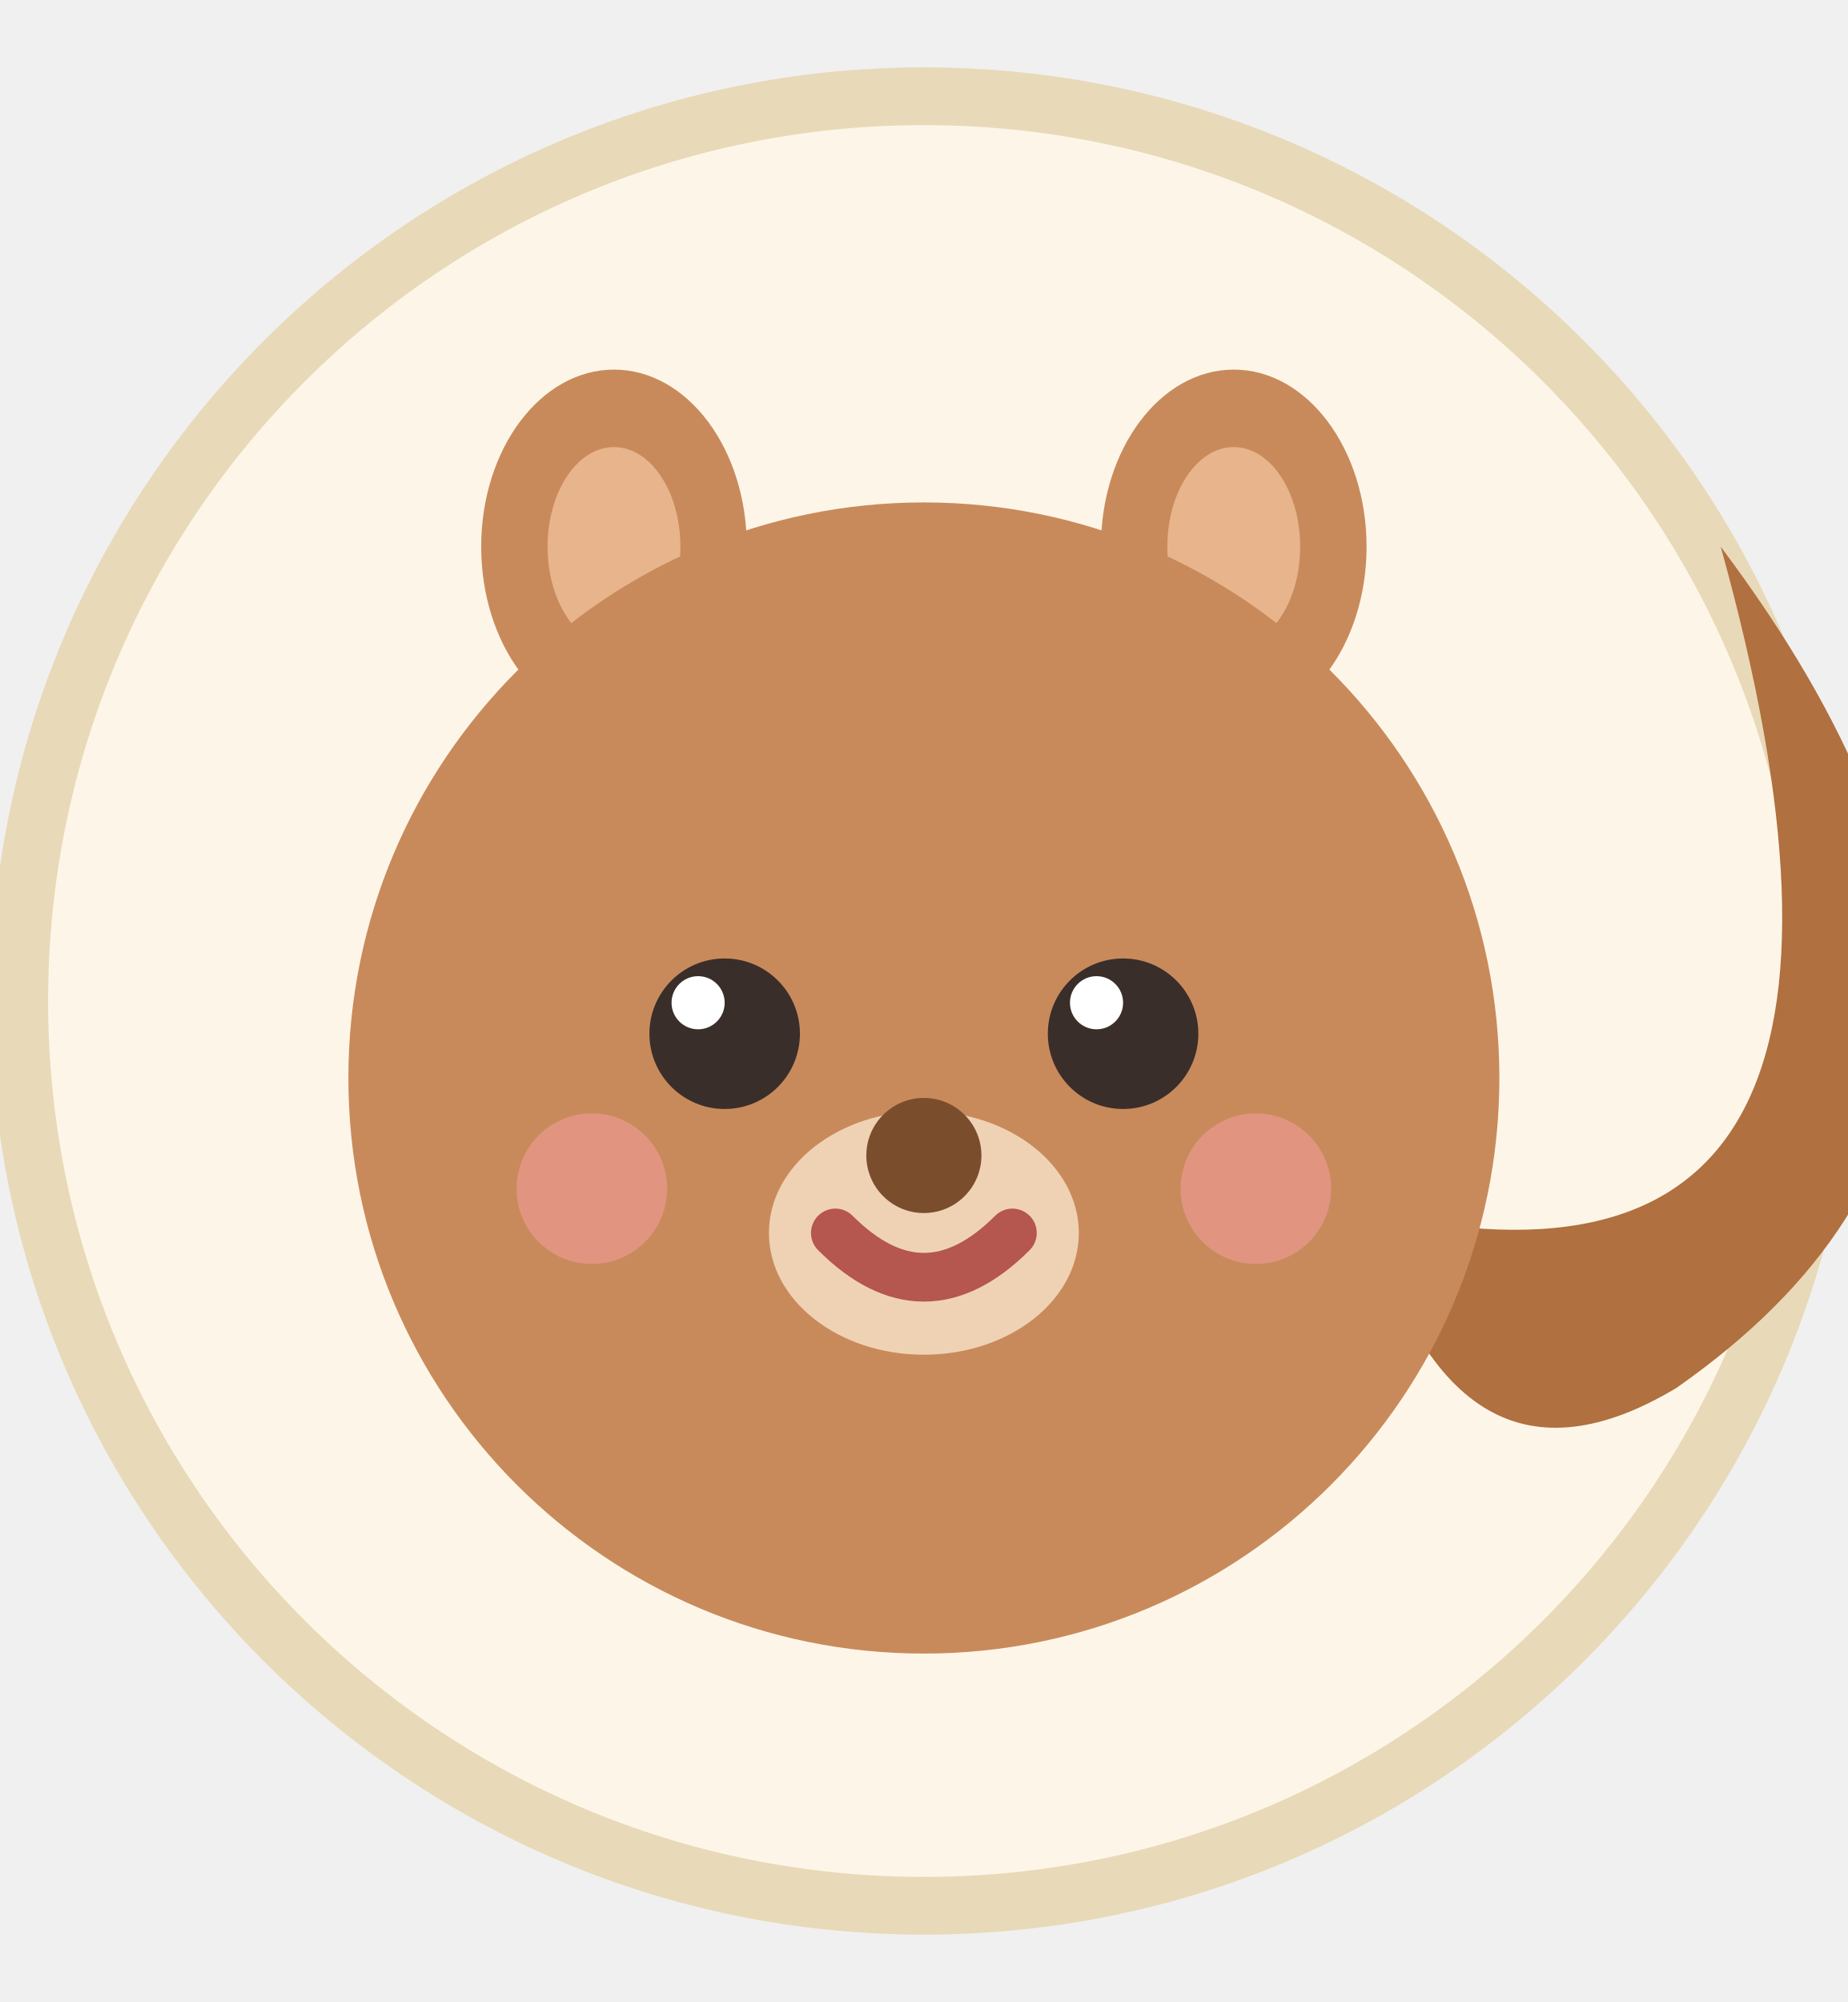
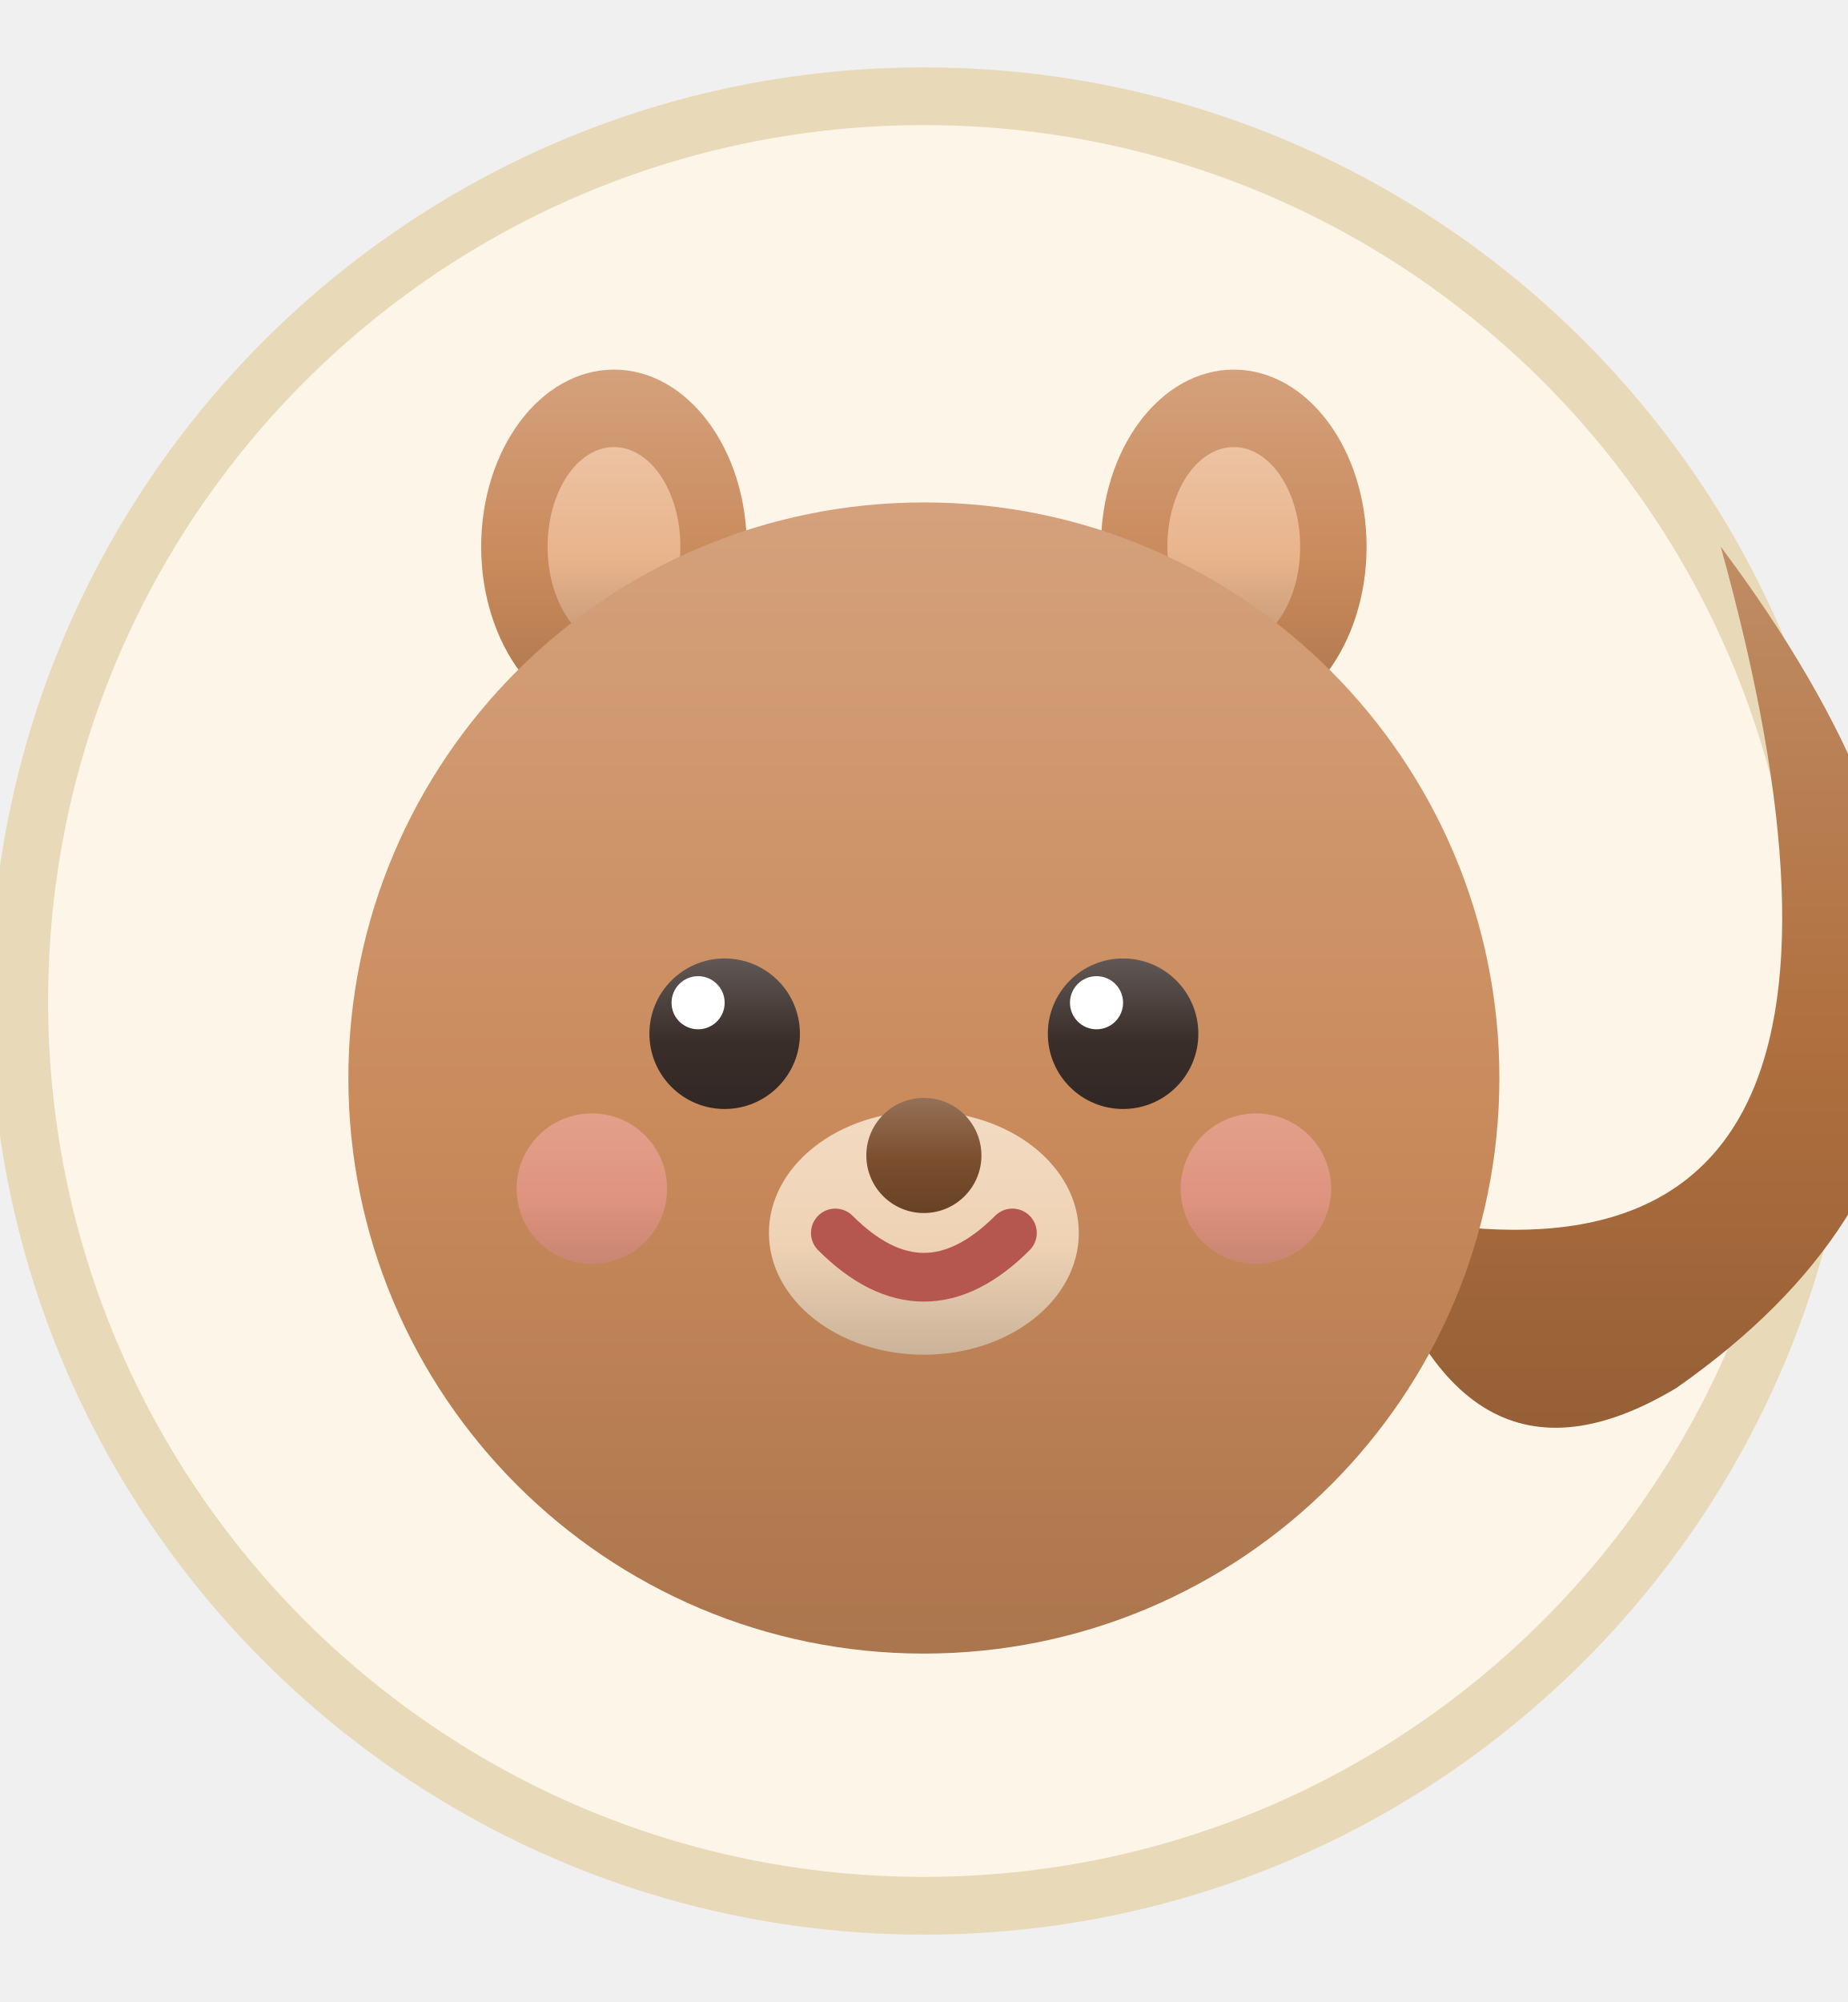
<svg xmlns="http://www.w3.org/2000/svg" viewBox="-48 -52 96 104">
+   <defs>
+     <linearGradient id="gB0703F" x1="0" y1="0" x2="0" y2="1">
+       <stop offset="0" stop-color="#c08d65" />
+       <stop offset="0.55" stop-color="#B0703F" />
+       <stop offset="1" stop-color="#965f36" />
+     </linearGradient>
+     <linearGradient id="gC98A5B" x1="0" y1="0" x2="0" y2="1">
+       <stop offset="0" stop-color="#d4a17c" />
+       <stop offset="0.55" stop-color="#C98A5B" />
+       <stop offset="1" stop-color="#ab754d" />
+     </linearGradient>
+     <linearGradient id="gE8B48C" x1="0" y1="0" x2="0" y2="1">
+       <stop offset="0" stop-color="#edc3a3" />
+       <stop offset="0.55" stop-color="#E8B48C" />
+       <stop offset="1" stop-color="#c59977" />
+     </linearGradient>
+     <linearGradient id="gEFD2B4" x1="0" y1="0" x2="0" y2="1">
+       <stop offset="0" stop-color="#f2dbc3" />
+       <stop offset="0.55" stop-color="#EFD2B4" />
+       <stop offset="1" stop-color="#cbb399" />
+     </linearGradient>
+     <linearGradient id="g7A4E2D" x1="0" y1="0" x2="0" y2="1">
+       <stop offset="0" stop-color="#957157" />
+       <stop offset="0.55" stop-color="#7A4E2D" />
+       <stop offset="1" stop-color="#684226" />
+     </linearGradient>
+     <linearGradient id="g3A2E2A" x1="0" y1="0" x2="0" y2="1">
+       <stop offset="0" stop-color="#615855" />
+       <stop offset="0.55" stop-color="#3A2E2A" />
+       <stop offset="1" stop-color="#312724" />
+     </linearGradient>
+     <linearGradient id="gF49E9E" x1="0" y1="0" x2="0" y2="1">
+       <stop offset="0" stop-color="#f6b1b1" />
+       <stop offset="0.55" stop-color="#F49E9E" />
+       <stop offset="1" stop-color="#cf8686" />
+     </linearGradient>
+     <filter id="fwash" x="-8%" y="-8%" width="116%" height="116%">
+       <feGaussianBlur stdDeviation="5" />
+     </filter>
+   </defs>
  <circle cx="0" cy="0" r="47" fill="#FDF6E8" stroke="#E8D9B8" stroke-width="3" />
  <g transform="translate(0,4) scale(1.15,1.15)">
    <g transform="translate(6,14) scale(1,1)">
-       <path d="M14,-8 q26,6 16,-30 q18,24 -2,38 q-10,6 -14,-8" fill="#B0703F" />
+       <path d="M14,-8 q26,6 16,-30 q18,24 -2,38 q-10,6 -14,-8" fill="url(#gB0703F)" />
    </g>
-     <ellipse cx="-14" cy="-24" rx="6" ry="8" fill="#C98A5B" />
-     <ellipse cx="14" cy="-24" rx="6" ry="8" fill="#C98A5B" />
-     <ellipse cx="-14" cy="-24" rx="3" ry="4.5" fill="#E8B48C" />
-     <ellipse cx="14" cy="-24" rx="3" ry="4.5" fill="#E8B48C" />
-     <circle cx="0" cy="0" r="26" fill="#C98A5B" />
-     <ellipse cx="0" cy="7" rx="7" ry="5.5" fill="#EFD2B4" />
-     <circle cx="0" cy="3.5" r="2.6" fill="#7A4E2D" />
-     <circle cx="-9" cy="-2" r="3.4" fill="#3A2E2A" />
-     <circle cx="9" cy="-2" r="3.4" fill="#3A2E2A" />
+     <ellipse cx="-14" cy="-24" rx="6" ry="8" fill="url(#gC98A5B)" />
+     <ellipse cx="14" cy="-24" rx="6" ry="8" fill="url(#gC98A5B)" />
+     <ellipse cx="-14" cy="-24" rx="3" ry="4.5" fill="url(#gE8B48C)" />
+     <ellipse cx="14" cy="-24" rx="3" ry="4.5" fill="url(#gE8B48C)" />
+     <circle cx="0" cy="0" r="26" fill="url(#gC98A5B)" />
+     <ellipse cx="0" cy="7" rx="7" ry="5.5" fill="url(#gEFD2B4)" />
+     <circle cx="0" cy="3.5" r="2.6" fill="url(#g7A4E2D)" />
+     <circle cx="-9" cy="-2" r="3.4" fill="url(#g3A2E2A)" />
+     <circle cx="9" cy="-2" r="3.4" fill="url(#g3A2E2A)" />
    <circle cx="-10.2" cy="-3.4" r="1.2" fill="#fff" />
    <circle cx="7.8" cy="-3.4" r="1.2" fill="#fff" />
-     <circle cx="-15" cy="5" r="3.4" fill="#F49E9E" opacity="0.55" />
-     <circle cx="15" cy="5" r="3.4" fill="#F49E9E" opacity="0.55" />
+     <circle cx="-15" cy="5" r="3.4" fill="url(#gF49E9E)" opacity="0.55" />
+     <circle cx="15" cy="5" r="3.4" fill="url(#gF49E9E)" opacity="0.55" />
    <path d="M-4,7 q4,4 8,0" stroke="#B5564F" stroke-width="2.2" stroke-linecap="round" fill="none" />
  </g>
</svg>
